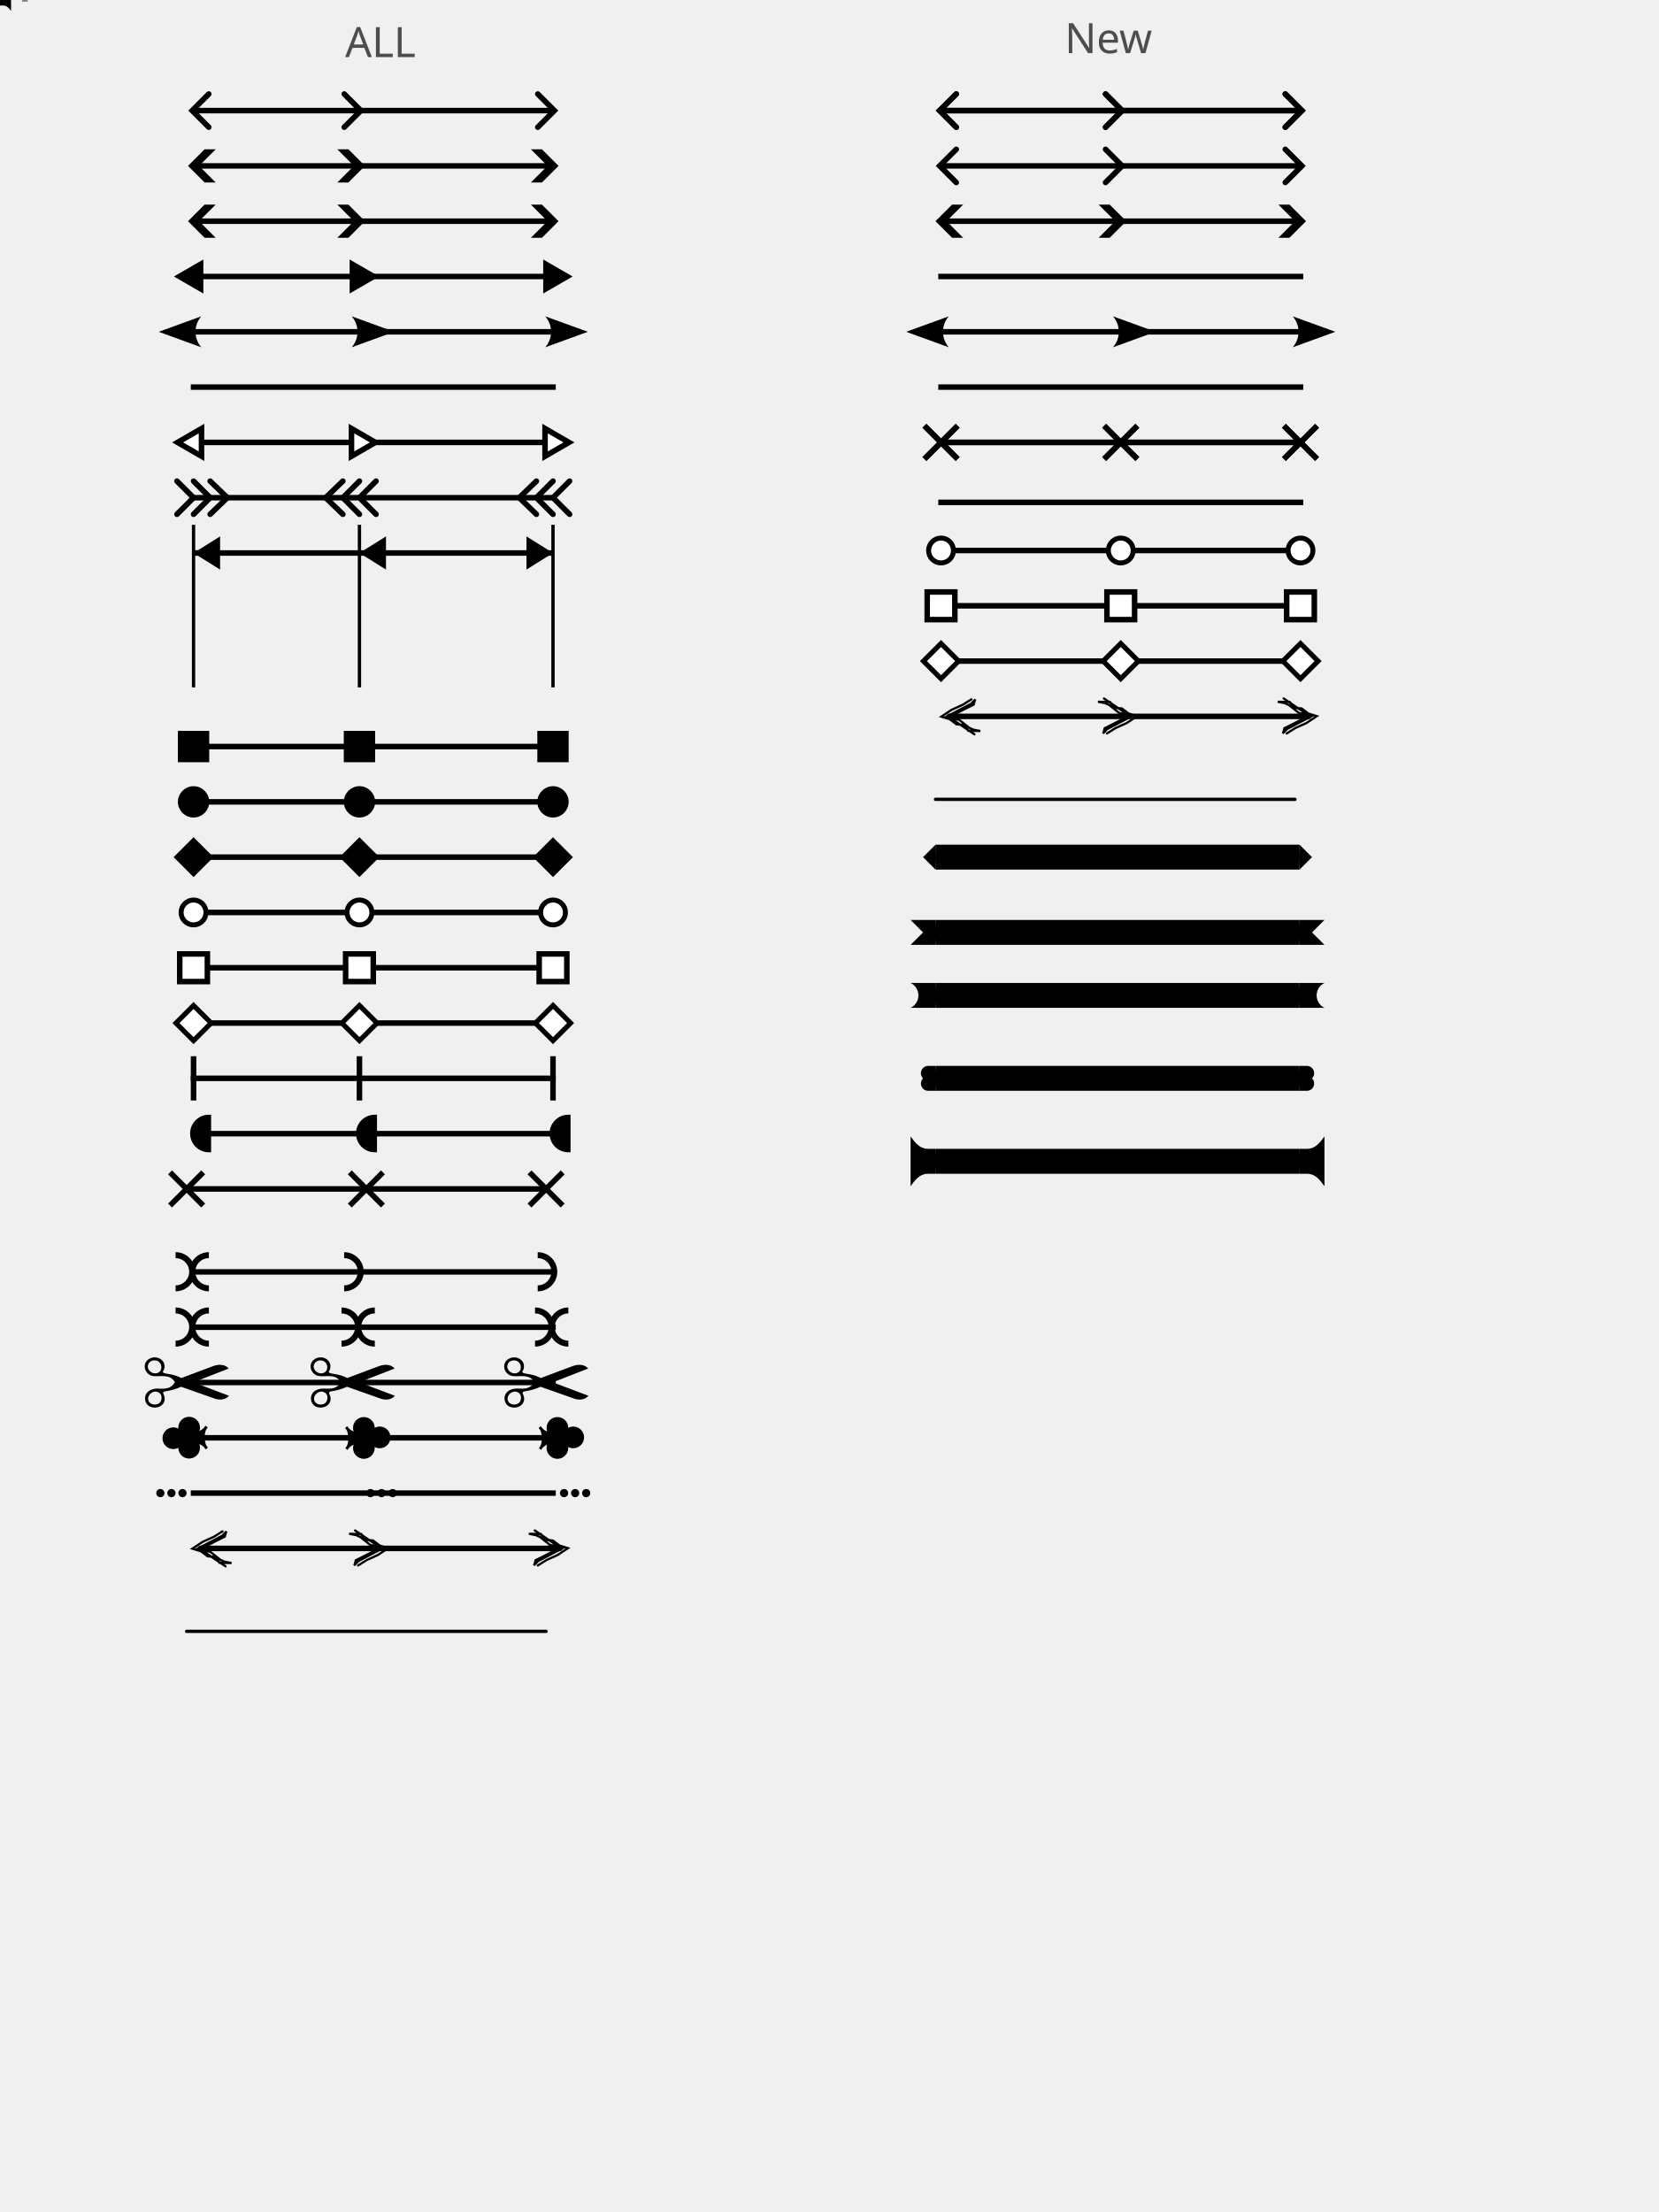
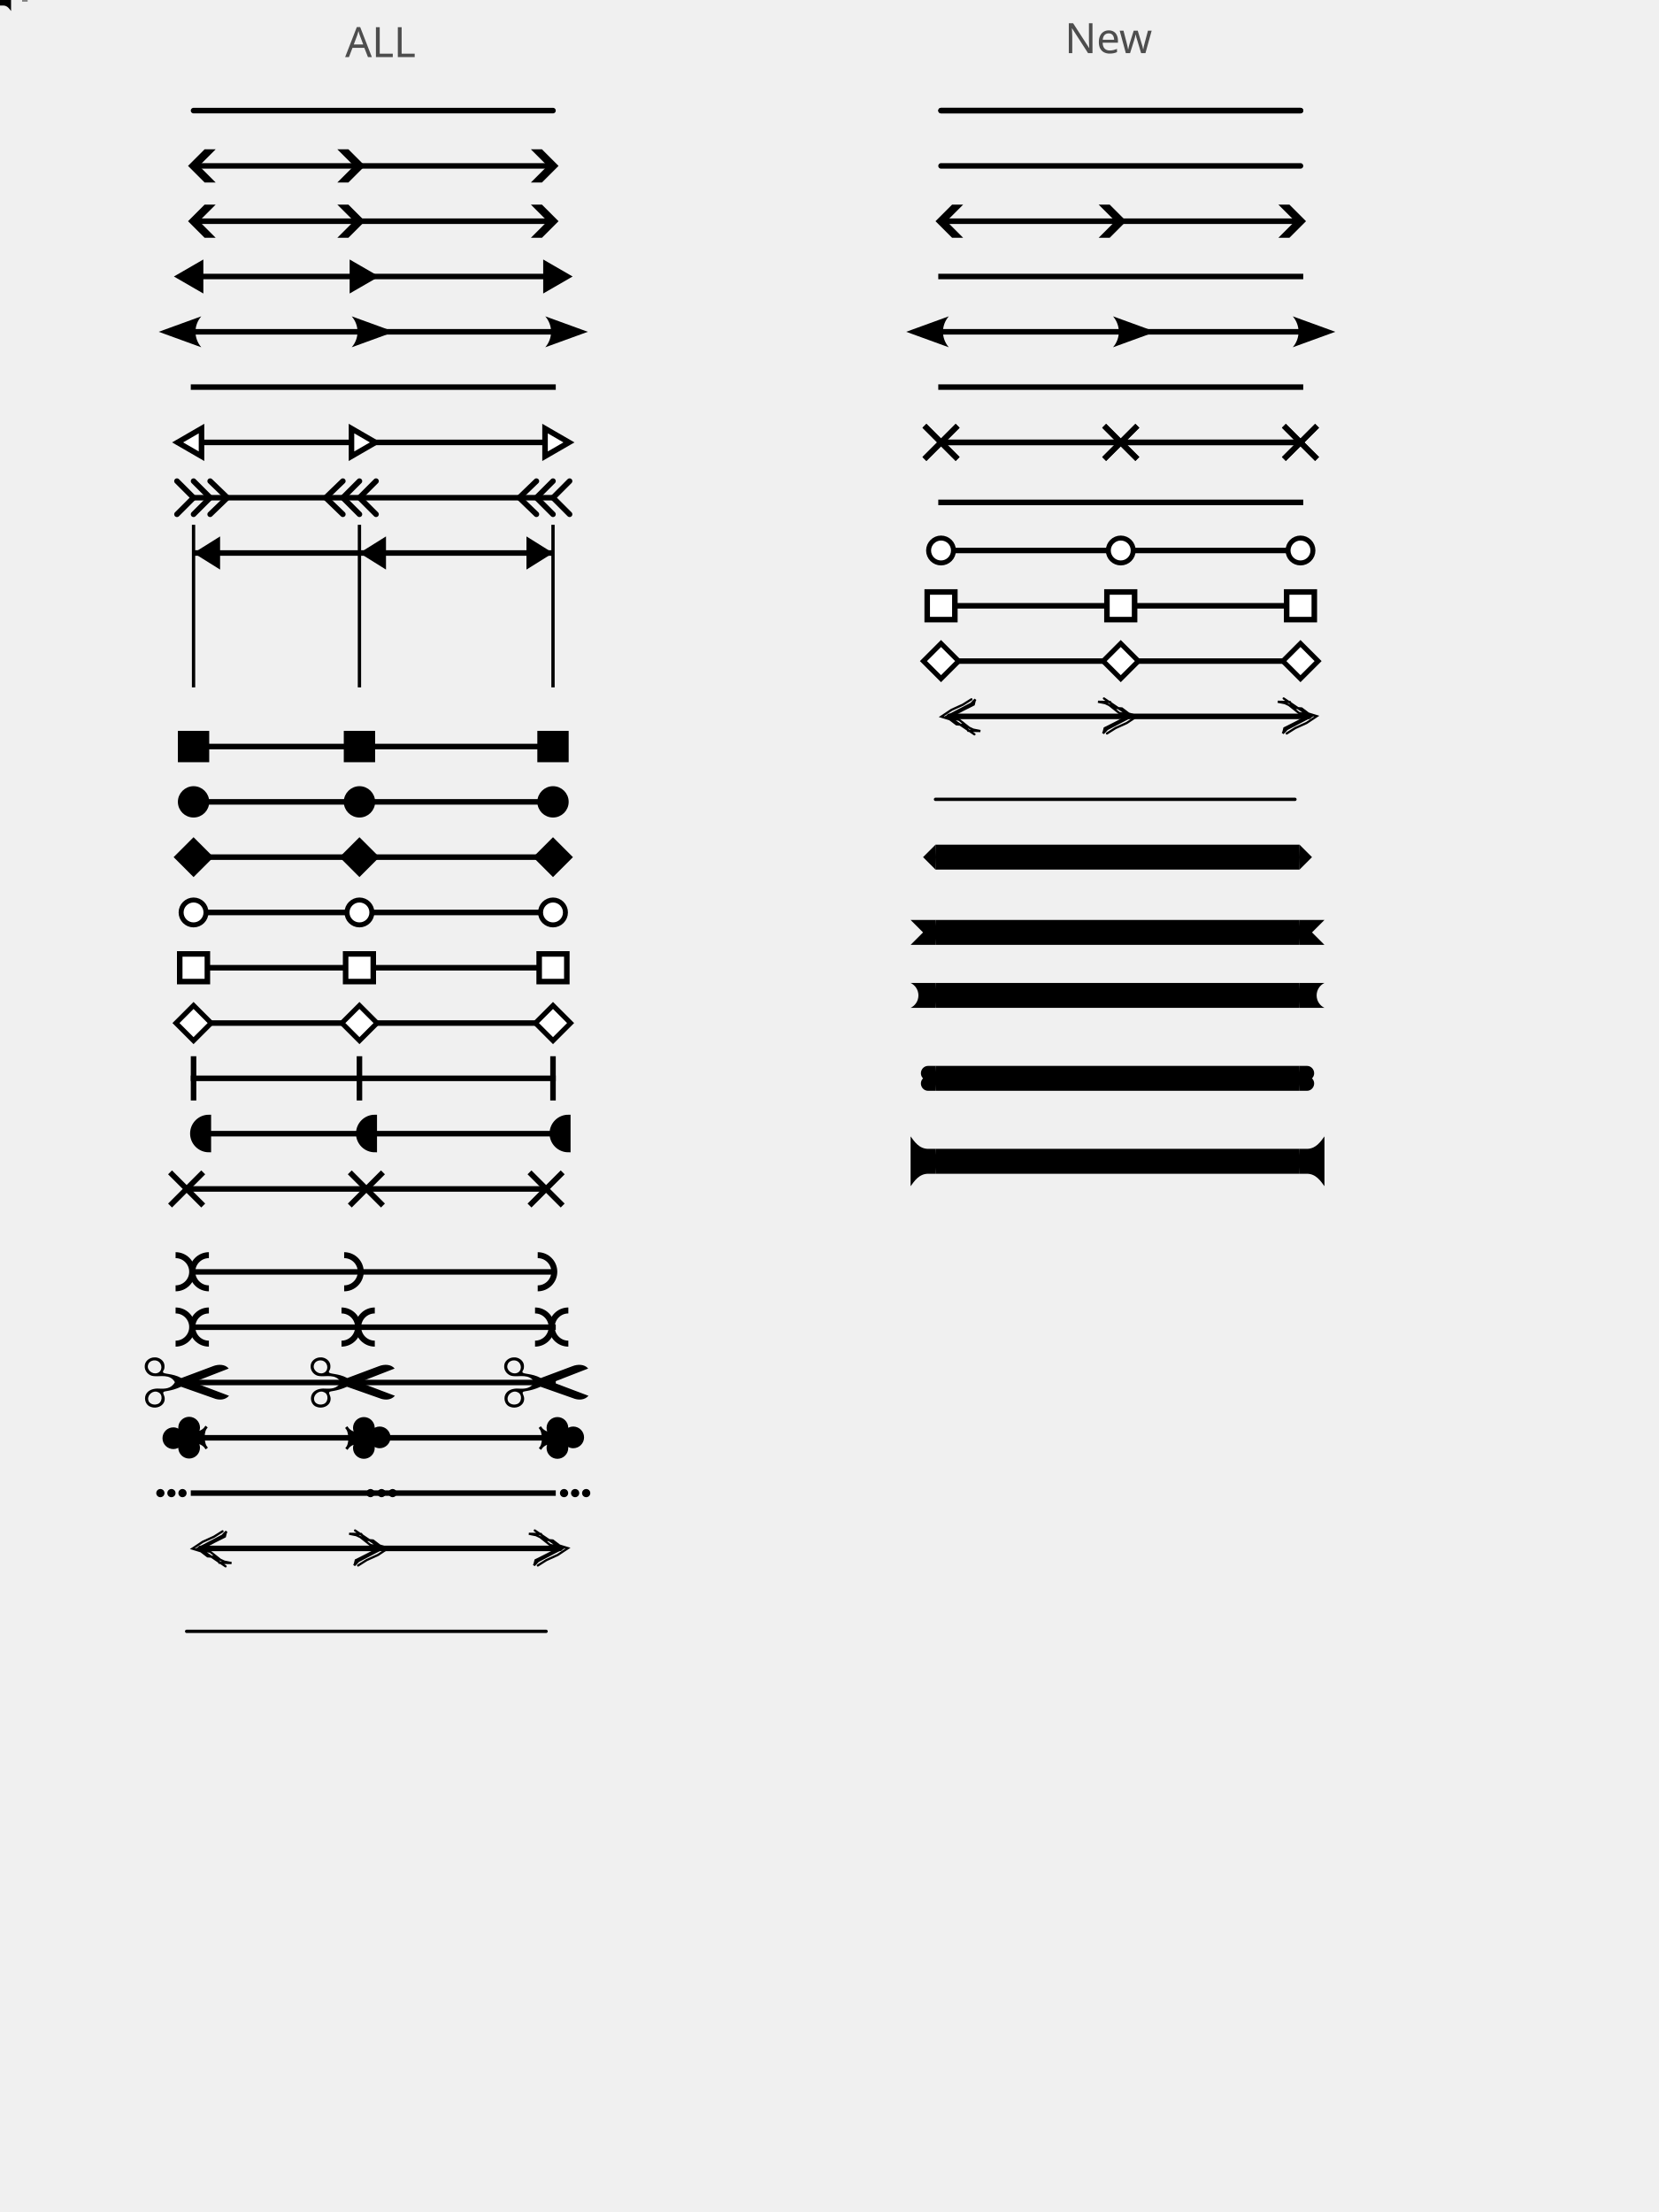
<svg xmlns="http://www.w3.org/2000/svg" id="InkscapeMarkers" version="1.1" width="300" height="400">
  <defs id="defs3">
-     <marker style="overflow:visible" id="arrow1" refX="0" refY="0" orient="auto-start-reverse" markerWidth="1" markerHeight="1" viewBox="0 0 1 1">
+     <marker style="overflow:visible" id="Arrow1" refX="0" refY="0" orient="auto-start-reverse" markerWidth="1" markerHeight="1" viewBox="0 0 1 1">
      <path style="fill:none;stroke:context-stroke;stroke-width:1;stroke-linecap:butt" d="M 3,-3 0,0 3,3" id="path5057" transform="rotate(180,0.125,0)" />
    </marker>
-     <marker style="overflow:visible" id="Arow3" refX="0" refY="0" orient="auto-start-reverse" markerWidth="1" markerHeight="1" viewBox="0 0 1 1">
+     <marker style="overflow:visible" id="Arrow3" refX="0" refY="0" orient="auto-start-reverse" markerWidth="1" markerHeight="1" viewBox="0 0 1 1">
      <path style="fill:none;stroke:context-stroke;stroke-width:1;stroke-linecap:round" d="M 3,-3 0,0 3,3" id="arrow3" transform="rotate(180,0.125,0)" />
    </marker>
    <marker style="overflow:visible" id="Arrow4" refX="0" refY="0" orient="auto-start-reverse" markerWidth="1" markerHeight="1" viewBox="0 0 1 1">
      <path style="fill:context-stroke;fill-rule:evenodd;stroke:none" d="m 1,0 -3,3 h -2 l 3,-3 -3,-3 h 2 z" id="path1741" />
    </marker>
    <marker style="overflow:visible" id="TriangleStart" refX="0" refY="0" orient="auto-start-reverse" markerWidth="1" markerHeight="1" viewBox="0 0 1 1">
      <path transform="scale(0.5)" style="fill:context-stroke;fill-rule:evenodd;stroke:context-stroke;stroke-width:1pt" d="M 5.77,0 -2.88,5 V -5 Z" id="path135" />
    </marker>
-     <marker style="overflow:visible" id="Arrow 5" refX="0" refY="0" orient="auto-start-reverse" markerWidth="1" markerHeight="1" viewBox="0 0 1 1">
+     <marker style="overflow:visible" id="Arrow5" refX="0" refY="0" orient="auto-start-reverse" markerWidth="1" markerHeight="1" viewBox="0 0 1 1">
      <path transform="scale(0.5)" style="fill:context-stroke;fill-rule:evenodd;stroke:context-stroke;stroke-width:1pt" d="m 6,0 c -3,1 -7,3 -9,5 0,0 0,-4 2,-5 -2,-1 -2,-5 -2,-5 2,2 6,4 9,5 z" id="path8893" />
    </marker>
    <marker style="overflow:visible" id="EmptyTriangleIn" refX="0" refY="0" orient="auto-start-reverse" markerWidth="1" markerHeight="1" viewBox="0 0 1 1">
      <path transform="scale(0.5)" style="fill:context-fill;fill-rule:evenodd;stroke:context-stroke;stroke-width:2" d="M 5.77,0 -2.88,5 V -5 Z" id="path153" />
    </marker>
    <marker style="overflow:visible" id="Arrow1" refX="0" refY="0" orient="auto-start-reverse" markerWidth="1" markerHeight="1" viewBox="0 0 1 1">
      <path style="fill:context-stroke;fill-rule:evenodd;stroke:none" d="M 0,0 5,-5 -12.5,0 5,5 Z" id="arrow1L" transform="scale(-0.5)" />
    </marker>
    <marker style="overflow:visible" id="Arrow2" refX="0" refY="0" orient="auto-start-reverse" markerWidth="1" markerHeight="1" viewBox="0 0 1 1">
      <path transform="scale(0.7)" d="M -2,-4 9,0 -2,4 c 2,-2.33 2,-5.66 0,-8 z" style="fill:context-stroke;fill-rule:evenodd;stroke:none" id="arrow2L" />
    </marker>
-     <marker style="overflow:visible" id="Rounded Arrow" refX="0" refY="0" orient="auto-start-reverse" markerWidth="1" markerHeight="1" viewBox="0 0 1 1">
+     <marker style="overflow:visible" id="RoundedArrow" refX="0" refY="0" orient="auto-start-reverse" markerWidth="1" markerHeight="1" viewBox="0 0 1 1">
      <path transform="scale(0.7)" d="m -0.211,-4.106 6.422,3.211 a 1,1 90 0 1 0,1.789 L -0.211,4.106 A 1.236,1.236 31.717 0 1 -2,3 v -6 a 1.236,1.236 148.283 0 1 1.789,-1.106 z" style="fill:context-stroke;fill-rule:evenodd;stroke:none" id="path1367" />
    </marker>
    <marker style="overflow:visible" id="Sketch" refX="0" refY="0" orient="auto-start-reverse" markerWidth="1" markerHeight="1" viewBox="0 0 1 1">
      <path style="fill:none;stroke:context-stroke;stroke-width:0.4;stroke-linecap:round" d="m -4.542,-3.245 3.839,2.602 0.563,0.593 L -2.492,1.181 -4.411,2.14 -4.58,2.825 -4.704,3.073 -4.313,2.682 -3.975,2.309 0.666,-0.127 0.026,-0.323 -1.761,-0.604 -3.581,-2.047 -4.319,-2.392 l -1.294,-0.255 2.183,0.042 0.7,1.055 1.441,0.115 1.209,0.917 1.533,0.471 -1.86,1.238 -2.038,0.922 -1.547,0.978" id="path22096" />
    </marker>
    <marker style="overflow:visible" id="Tail" refX="0" refY="0" orient="auto-start-reverse" markerWidth="1" markerHeight="1" viewBox="0 0 1 1">
      <path id="tail" style="fill:none;fill-rule:evenodd;stroke:context-stroke;stroke-width:1;stroke-linecap:round" d="m -3,-3 -3.11,3 3.11,3 M -4.0952644e-8,-3 -3,0 -4.0952644e-8,3 M 3,3 -4.0952644e-8,0 3,-3" />
    </marker>
    <marker orient="auto" refY="0" refX="0" id="DistanceStart" style="overflow:visible" markerWidth="1" markerHeight="1" viewBox="0 0 1 1">
      <g id="distance1" transform="scale(0.6)">
        <path d="m 0,-40 v 0" id="path6103" />
        <path id="path2302" d="M 0,0 8,5 V -5 Z" style="fill:context-stroke;fill-rule:evenodd;stroke:none" />
        <path id="path2304" d="M 0,-8 V 40" style="fill:none;stroke:context-stroke;stroke-width:1;stroke-linecap:square" />
      </g>
    </marker>
    <marker orient="auto" refY="0" refX="0" id="DistanceEnd" style="overflow:visible" markerWidth="1" markerHeight="1" viewBox="0 0 1 1">
      <g id="distance2" transform="scale(0.6)">
        <path d="m 0,-40 v 0" id="path6184" />
        <path id="path2312" d="M 0,0 -8,5 V -5 Z" style="fill:context-stroke;fill-rule:evenodd;stroke:none" />
        <path id="path2314" d="M 0,-8 V 40" style="fill:none;stroke:context-stroke;stroke-width:1;stroke-linecap:square" />
      </g>
    </marker>
    <marker style="overflow:visible" id="Dot" refX="0" refY="0" orient="auto" markerWidth="1" markerHeight="1" viewBox="0 0 1 1">
      <path transform="scale(0.5)" style="fill:context-stroke;fill-rule:evenodd;stroke:context-stroke;stroke-width:1pt" d="M 5,0 C 5,2.76 2.76,5 0,5 -2.76,5 -5,2.76 -5,0 c 0,-2.76 2.3,-5 5,-5 2.76,0 5,2.24 5,5 z" id="Dot1" />
    </marker>
    <marker style="overflow:visible" id="Square" refX="0" refY="0" orient="auto" markerWidth="1" markerHeight="1" viewBox="0 0 1 1">
      <path transform="scale(0.5)" style="fill:context-stroke;fill-rule:evenodd;stroke:context-stroke;stroke-width:1pt" d="M -5,-5 V 5 H 5 V -5 Z" id="Squere" />
    </marker>
    <marker style="overflow:visible" id="Diamond" refX="0" refY="0" orient="auto" markerWidth="1" markerHeight="1" viewBox="0 0 1 1">
      <path transform="scale(0.45)" style="fill:context-stroke;fill-rule:evenodd;stroke:context-stroke;stroke-width:1pt" d="M 0,-7.071 -7.071,0 0,7.071 7.071,0 Z" id="Diamond1" />
    </marker>
    <marker style="overflow:visible" id="marker9466" refX="0" refY="0" orient="auto" markerWidth="1" markerHeight="1" viewBox="0 0 1 1">
      <path transform="scale(0.45)" style="fill:context-fill;fill-rule:evenodd;stroke:context-stroke;stroke-width:2" d="M 5,0 C 5,2.76 2.76,5 0,5 -2.76,5 -5,2.76 -5,0 c 0,-2.76 2.3,-5 5,-5 2.76,0 5,2.24 5,5 z" id="path9464" />
    </marker>
    <marker style="overflow:visible" id="marker9949" refX="0" refY="0" orient="auto" markerWidth="1" markerHeight="1" viewBox="0 0 1 1">
      <path transform="scale(0.5)" style="fill:context-fill;fill-rule:evenodd;stroke:context-stroke;stroke-width:2" d="M -5,-5 V 5 H 5 V -5 Z" id="path9947" />
    </marker>
    <marker style="overflow:visible" refX="0" refY="0" orient="auto" id="EmptyDiamond" markerWidth="1" markerHeight="1" viewBox="0 0 1 1">
      <path transform="scale(0.45)" style="fill:context-fill;fill-rule:evenodd;stroke:context-stroke;stroke-width:2" d="M 0,-7.071 -7.071,0 0,7.071 7.071,0 Z" id="path108" />
    </marker>
    <marker style="overflow:visible" id="Stop" refX="0" refY="0" orient="auto" markerWidth="1" markerHeight="1" viewBox="0 0 1 1">
      <path style="fill:none;stroke:context-stroke;stroke-width:1" d="M 0,4 V -4" id="path171" />
    </marker>
    <marker style="overflow:visible" id="X" refX="0" refY="0" orient="auto" markerWidth="1" markerHeight="1" viewBox="0 0 1 1">
      <path style="fill:none;stroke:context-stroke;stroke-width:1" d="M -3,3 3,-3 M 3,3 -3,-3" id="path12054" />
    </marker>
    <marker style="overflow:visible" id="SemiCircleIn" refX="0" refY="0" orient="auto" markerWidth="1" markerHeight="1" viewBox="0 0 1 1">
      <path style="fill:context-stroke;fill-rule:evenodd;stroke:context-stroke;stroke-width:0.6pt" d="m -0.225,-0.027 c 0,1.656 1.344,3 3,3 v -6 c -1.656,0 -3,1.344 -3,3 z" id="path180" />
    </marker>
    <marker style="overflow:visible" id="CurveIn" refX="2" refY="0" orient="auto-start-reverse" markerWidth="1" markerHeight="1" viewBox="0 0 1 1">
      <path style="fill:none;fill-rule:evenodd;stroke:context-stroke;stroke-width:1.08" d="m -0.765,-3.027 c 1.656,0 3,1.344 3,3 0,1.656 -1.344,3 -3,3" id="path186" />
    </marker>
    <marker style="overflow:visible" id="CurvyCross" refX="0" refY="0" orient="auto" markerWidth="6.023" markerHeight="7.08" viewBox="0 0 6.023 7.08" preserveAspectRatio="xMidYMid">
      <g transform="scale(0.6)" id="g196">
        <path style="fill:none;fill-rule:evenodd;stroke:context-stroke;stroke-width:1.8" d="m 4.625,-5.046 c -2.76,0 -5,2.24 -5,5 0,2.76 2.24,5 5,5" id="path192" />
        <path style="fill:none;fill-rule:evenodd;stroke:context-stroke;stroke-width:1.8" d="m -5.413,-5.046 c 2.76,0 5,2.24 5,5 0,2.76 -2.24,5 -5,5" id="path194" />
      </g>
    </marker>
    <marker style="overflow:visible" id="Scissors" refX="0" refY="0" orient="auto" markerWidth="1" markerHeight="1" viewBox="0 0 1 1">
      <path style="fill:context-stroke" d="M 9.09,-3.606 C 8.12,-4.777 6.37,-4.736 5.062,-4.233 l -8.212,3.078 c -2.388,-1.307 -4.748,-0.933 -4.748,-1.569 0,-0.497 0.457,-0.388 0.388,-1.683 -0.066,-1.243 -1.364,-2.163 -2.59,-2.082 -1.227,-0.007 -2.499,0.933 -2.51,2.23 -0.091,1.306 1.007,2.52 2.307,2.605 1.522,0.227 4.218,-0.696 5.483,1.571 -0.942,1.738 -2.614,1.743 -4.126,1.656 -1.255,-0.072 -2.762,0.287 -3.361,1.521 -0.578,1.182 -0.011,2.865 1.317,3.226 1.34,0.492 3.181,-0.13 3.499,-1.671 0.246,-1.188 -0.595,-1.746 -0.273,-2.177 0.244,-0.325 1.791,-0.137 4.547,-1.375 L 5.676,4.233 C 6.8,4.547 8.173,4.536 9.168,3.431 l -9.22,-3.485 z m -18.308,-1.901 c 1.295,0.723 1.189,2.684 -0.156,3.063 -1.217,0.424 -2.771,-0.759 -2.383,-2.077 0.227,-1.082 1.653,-1.481 2.54,-0.986 z m 0.056,8.017 c 1.351,0.499 1.121,2.784 -0.252,3.092 -0.911,0.316 -2.214,-0.139 -2.306,-1.212 -0.178,-1.305 1.356,-2.484 2.558,-1.879 z" id="sizzorsPath" transform="scale(0.7)" />
    </marker>
    <marker style="overflow:visible" id="Club" refX="0" refY="0" orient="auto-start-reverse" markerWidth="1" markerHeight="1" viewBox="0 0 1 1">
      <path transform="scale(-0.5)" style="fill:context-stroke;fill-rule:evenodd;stroke:context-stroke" d="m -1.597,-7.098 c -1.889,0 -3.426,1.537 -3.426,3.426 0,0.657 0.238,1.227 0.559,1.748 -0.039,0.032 -0.08,0.058 -0.117,0.093 -0.622,-0.855 -1.589,-1.445 -2.727,-1.445 -1.889,-1e-7 -3.426,1.537 -3.426,3.426 0,1.889 1.537,3.426 3.426,3.426 0.993,0 1.869,-0.442 2.494,-1.119 -0.125,0.355 -0.21,0.721 -0.21,1.119 0,1.889 1.537,3.426 3.426,3.426 1.889,0 3.426,-1.537 3.426,-3.426 0,-0.793 -0.316,-1.494 -0.769,-2.074 C 2.415,1.766 3.772,2.297 4.766,3.834 4.028,3.096 3.554,1.753 3.554,-0.059 l -0.629,-0.047 0.583,-0.023 c 0,-1.812 0.451,-3.154 1.189,-3.893 -0.959,1.482 -2.257,2.026 -3.566,2.308 0.404,-0.562 0.699,-1.213 0.699,-1.958 0,-1.889 -1.537,-3.426 -3.426,-3.426 z" id="path1406" />
    </marker>
    <marker style="overflow:visible" orient="auto" refY="0" refX="0" id="RazorWire" markerWidth="1" markerHeight="1" viewBox="0 0 1 1">
      <path d="M -1,-1 V 1 L -5,3 H 5 L 1,1 V -1 L 5.05,-3 H -4.975 Z" style="fill:#808080;fill-opacity:1;fill-rule:evenodd;stroke:none;stroke-width:0.8" id="path234" />
    </marker>
    <marker orient="auto-start-reverse" refY="0" refX="0" id="3dots" style="overflow:visible" markerWidth="1" markerHeight="1" viewBox="0 0 1 1">
      <g id="g1246" transform="scale(0.5)">
        <circle cx="4" cy="0" r="1" id="circle237" style="fill:context-stroke;stroke:context-stroke" />
        <circle cx="8" cy="0" r="1" id="circle239" style="fill:context-stroke;stroke:context-stroke" />
        <circle cx="12" cy="0" r="1" id="circle241" style="fill:context-stroke;stroke:context-stroke" />
      </g>
    </marker>
    <marker style="overflow:visible" id="Torso" refX="0" refY="0" orient="auto-start-reverse" markerWidth="1" markerHeight="1" viewBox="0 0 1 1">
      <g transform="scale(-0.7)" id="g228">
        <path style="fill:none;fill-opacity:0.75;fill-rule:evenodd;stroke:context-stroke;stroke-width:1.25" d="m -4.779,-3.24 c 2.35,0.366 5.3,1.938 5.037,3.627 C -0.005,2.078 -2.213,2.618 -4.563,2.252 -6.913,1.886 -8.521,0.752 -8.258,-0.938 -7.995,-2.628 -7.13,-3.605 -4.779,-3.24 Z" id="path214" />
        <path style="fill:none;fill-opacity:0.75;fill-rule:evenodd;stroke:context-stroke;stroke-width:1pt" d="M 4.46,0.089 C -2.556,-4.378 5.225,-3.906 -0.848,-8.72" id="path216" />
        <path style="fill:none;fill-opacity:0.75;fill-rule:evenodd;stroke:context-stroke;stroke-width:1pt" d="M 4.93,0.058 C -1.387,1.749 1.803,5.478 -4.945,7.546" id="path218" />
        <rect style="fill:context-stroke;fill-rule:evenodd;stroke-width:1pt" width="2.637" height="2.761" x="-10.392" y="-1.741" transform="matrix(0.527536,-0.849533,0.887668,0.460484,0,0)" id="rect220" />
        <rect style="fill:context-stroke;fill-rule:evenodd;stroke-width:1pt" width="2.733" height="2.861" x="4.959" y="-7.963" transform="matrix(0.671205,-0.741272,0.790802,0.612072,0,0)" id="rect222" />
        <path style="fill:#ff0000;fill-opacity:0.75;fill-rule:evenodd;stroke:context-stroke;stroke-width:1pt" d="m 16.78,-28.685 a 0.607,0.607 0 1 0 -1.215,0 0.607,0.607 0 1 0 1.215,0 z" transform="matrix(0,-1.109517,1.109517,0,25.96648,19.71619)" id="path224" />
        <path style="fill:#ff0000;fill-opacity:0.75;fill-rule:evenodd;stroke:context-stroke;stroke-width:1pt" d="m 16.78,-28.685 a 0.607,0.607 0 1 0 -1.215,0 0.607,0.607 0 1 0 1.215,0 z" transform="matrix(0,-1.109517,1.109517,0,26.8245,16.99126)" id="path226" />
      </g>
    </marker>
    <marker style="overflow:visible" id="Legs" refX="0" refY="0" orient="auto-start-reverse" markerWidth="1" markerHeight="1" viewBox="0 0 1 1">
      <g transform="scale(-0.7)" id="g211">
        <g transform="matrix(0,-1,-1,0,20.70862,21.31391)" id="g205">
          <path style="fill:none;fill-opacity:0.75;fill-rule:evenodd;stroke:context-stroke;stroke-width:1pt" d="m 21.221,20.675 c -6.91,4.721 -2.455,6.607 -5.841,13.443" id="path201" />
          <path style="fill:none;fill-opacity:0.75;fill-rule:evenodd;stroke:context-stroke;stroke-width:1pt" d="m 21.398,20.548 c -1.361,8.348 3.536,8.77 4.505,13.825" id="path203" />
        </g>
        <path style="fill:context-stroke;fill-rule:evenodd;stroke-width:1pt" d="m -14.09,-6.732 -0.922,4.043 3.963,-1.223 z" id="path207" />
        <path style="fill:context-stroke;fill-rule:evenodd;stroke-width:1pt" d="m -15.216,4.557 1.874,3.7 2.267,-3.473 z" id="path209" />
      </g>
    </marker>
    <marker markerWidth="8" markerHeight="11" refX="0" refY="0" orient="auto" id="pin" viewBox="0 0 8 11" preserveAspectRatio="xMidYMid">
      <path id="path2422" style="fill:#ff0000;fill-rule:evenodd;stroke:none;stop-color:#1c1c1c" d="m 2,-9 c 0,1.105 -0.895,2 -2,2 -1.105,0 -2,-0.895 -2,-2 0,-1.105 0.895,-2 2,-2 1.105,0 2,0.895 2,2 z m 2,0 c 0,3 -3,6 -4,7 -1,-1 -4,-4 -4,-7 0,-2.209 1.791,-4 4,-4 2.209,0 4,1.791 4,4 z" />
    </marker>
    <marker markerWidth="25.286" markerHeight="25.286" refX="0.5" refY="24.8" orient="auto" id="Pencil" viewBox="0 0 25.286 25.286" preserveAspectRatio="xMidYMid">
      <g id="g129150" transform="rotate(-45,9.896074,24.30162)">
        <path style="fill:#ffeadb;fill-opacity:1;stroke:none;stroke-width:0.9;stroke-linejoin:round;stroke-miterlimit:4;stroke-dasharray:none" d="M 11.396,16.291 2.839,18 11.282,13.38 Z" id="path129102" />
        <path id="path129104" style="fill:context-stroke;fill-opacity:1;stroke:none" d="m 11.865,20 h 14.242 v 3 H 11.865 c -0.966,-0.984 -0.961,-2.091 0,-3 z" />
        <path id="path129106" style="fill:context-stroke;stroke:#000000;stroke-width:0" d="M 11.807,16 H 26.107 v 4 H 11.807 c -1.212,-1.198 -1.222,-2.78 0,-4 z" />
        <path style="fill:#ffdbc2;fill-opacity:1;stroke:none;stroke-width:0.9;stroke-linejoin:round;stroke-miterlimit:4;stroke-dasharray:none" d="M 10.839,18 H 2.839 L 11.839,15.8 Z" id="path129108" />
        <path style="fill:#f5ad7a;fill-opacity:1;stroke:none;stroke-width:0.9;stroke-linejoin:round;stroke-miterlimit:4;stroke-dasharray:none" d="M 11.079,22.57 2.839,18 11.586,19.873 Z" id="path129110" />
        <path style="fill:#fcc39c;fill-opacity:1;stroke:none;stroke-width:0.9;stroke-linejoin:round;stroke-miterlimit:4;stroke-dasharray:none" d="M 11.839,20.2 2.839,18 10.839,17.8 Z" id="path129112" />
        <path id="path129114" style="fill:context-stroke;fill-opacity:1;stroke:#000000;stroke-width:0" d="M 11.852,13 H 26.107 v 3 H 11.852 c -1.048,-0.941 -0.994,-2.07 0,-3 z" />
        <path style="fill:none;fill-opacity:1;stroke:#000000;stroke-width:0.9;stroke-linejoin:round;stroke-miterlimit:4;stroke-dasharray:none" d="M 11.839,23 2.839,18 11.839,13" id="path129116" />
        <path id="path129118" style="fill:none;stroke:#000000;stroke-width:0.9;stroke-linejoin:round;stroke-miterlimit:4;stroke-dasharray:none" d="M 11.807,16 H 26.107 v 4 H 11.807 c -1.212,-1.198 -1.222,-2.78 0,-4 z" />
        <path style="fill:#000000;fill-opacity:1;stroke:none;stroke-width:0.9;stroke-linejoin:round;stroke-miterlimit:4;stroke-dasharray:none" d="m 5.839,19.667 -3,-1.667 3,-1.667 z" id="path129120" />
        <path id="path129122" style="opacity:0.48;fill:#ffffff;fill-opacity:1;stroke:none;stroke-width:0.9;stroke-linejoin:round;stroke-miterlimit:4;stroke-dasharray:none" d="M 11.801,13 H 25.107 v 3 H 11.801 c -0.978,-0.941 -0.928,-2.07 0,-3 z" />
        <path id="path129124" style="opacity:0.349;fill:#000000;fill-opacity:1;stroke:none;stroke-width:0.9;stroke-linejoin:round;stroke-miterlimit:4;stroke-dasharray:none" d="m 11.817,20 h 13.29 v 3 H 11.817 c -0.902,-0.984 -0.897,-2.091 0,-3 z" />
        <path id="path129126" style="fill:none;fill-opacity:1;stroke:#000000;stroke-width:0.9;stroke-linejoin:round;stroke-miterlimit:4;stroke-dasharray:none" d="m 11.865,20 h 14.242 v 3 H 11.865 c -0.966,-0.984 -0.961,-2.091 0,-3 z" />
        <rect style="fill:#ff5555;fill-opacity:1;stroke:none;stroke-width:0.9;stroke-linejoin:round;stroke-miterlimit:4;stroke-dasharray:none" id="rect129128" width="7" height="10" x="26.5" y="13" ry="2" rx="2" />
        <path id="path129130" style="fill:#ffffff;fill-opacity:0.18;stroke-width:0.9;stroke-linejoin:round" d="m 29,13 h 3.768 l 0.696,3 H 29 Z" />
        <path id="path129132" style="fill-opacity:0.157;stroke-width:0.9;stroke-linejoin:round" d="m 29,20 h 4.522 l -0.928,3 H 29 Z" />
        <rect style="fill:none;fill-opacity:1;stroke:#000000;stroke-width:0.9;stroke-linejoin:round;stroke-miterlimit:4;stroke-dasharray:none" id="rect129134" width="7" height="10" x="26.5" y="13" ry="2" rx="2" />
        <path id="path129136" style="fill:none;fill-opacity:1;stroke:#000000;stroke-width:0.9;stroke-linejoin:round;stroke-miterlimit:4;stroke-dasharray:none" d="m 11.865,13 h 14.242 v 3 H 11.865 c -0.966,-0.984 -0.961,-2.091 0,-3 z" />
        <g id="g129148" transform="translate(-2,-10)">
          <rect style="fill:#b3b3b3;fill-opacity:1;stroke:none;stroke-width:0.9;stroke-linejoin:round;stroke-miterlimit:4;stroke-dasharray:none" id="rect129138" width="5" height="3" x="26" y="30" />
          <rect style="fill:#cccccc;fill-opacity:1;stroke:none;stroke-width:0.9;stroke-linejoin:round;stroke-miterlimit:4;stroke-dasharray:none" id="rect129140" width="5" height="2.5" x="26" y="28" />
          <rect style="fill:#e6e6e6;fill-opacity:1;stroke:none;stroke-width:0.9;stroke-linejoin:round;stroke-miterlimit:4;stroke-dasharray:none" id="rect129142" width="5" height="3" x="26" y="25" />
          <rect style="fill:#f9f9f9;fill-opacity:1;stroke:none;stroke-width:0.9;stroke-linejoin:round;stroke-miterlimit:4;stroke-dasharray:none" id="rect129144" width="5" height="2.5" x="26" y="23" />
          <rect style="fill:none;fill-opacity:1;stroke:#000000;stroke-width:0.9;stroke-linejoin:round;stroke-miterlimit:4;stroke-dasharray:none" id="rect129146" width="5" height="10" x="26" y="23" />
        </g>
      </g>
    </marker>
    <marker markerWidth="0.525" markerHeight="1" refX="0" refY="0" orient="auto-start-reverse" id="CapTriangle" viewBox="0 0 0.525 1" style="overflow:visible" preserveAspectRatio="xMidYMid">
      <path id="path7813" style="fill:context-stroke;stroke-linecap:butt" d="M 0,-1 1,0 0,1 -0.05,0 Z" transform="scale(0.5)" />
    </marker>
    <marker markerWidth="1.05" markerHeight="1" refX="0" refY="0" orient="auto-start-reverse" id="CapRibbon1" viewBox="0 0 1.05 1" style="overflow:visible" preserveAspectRatio="xMidYMid">
      <path id="path56643" style="fill:context-stroke;stroke-linecap:butt" d="M 0,-1 H 2 L 1,0 2,1 H 0 L -0.1,0 Z" transform="scale(0.5)" />
    </marker>
    <marker markerWidth="1.05" markerHeight="1" refX="0" refY="0" orient="auto-start-reverse" id="CapRibbon2" viewBox="0 0 1.05 1" style="overflow:visible" preserveAspectRatio="xMidYMid">
      <path id="path63170" style="fill:context-stroke;stroke-linecap:butt" d="M 0,-1 H 2 A 1.11,1.11 90 0 0 2,1 H 0 L -0.1,0 Z" transform="scale(0.5)" />
    </marker>
    <marker markerWidth="0.636" markerHeight="1" refX="0" refY="0" orient="auto-start-reverse" id="CapButt" viewBox="0 0 0.636 1" style="overflow:visible" preserveAspectRatio="xMidYMid">
      <path id="path94417" style="fill:context-stroke;stroke-linecap:butt" d="M 0,-1 H 0.585 C 1.107,-1 1.369,-0.369 1,0 1.369,0.369 1.107,1 0.585,1 H 0 L -0.1,0 Z" transform="scale(0.5)" />
    </marker>
    <marker markerWidth="1.05" markerHeight="2" refX="0" refY="0" orient="auto-start-reverse" id="Cap4" viewBox="0 0 1.05 2" style="overflow:visible" preserveAspectRatio="xMidYMid">
      <path id="path104971" style="fill:context-stroke;stroke-linecap:butt" d="M 0,-1 H 0.585 C 1.33,-1 1.7,-1.6 2,-2 V 2 C 1.7,1.6 1.33,1 0.585,1 H 0 L -0.1,0 Z" transform="scale(0.5)" />
    </marker>
  </defs>
  <g id="showcase">
    <path style="display:none;fill:none;stroke:context-stroke;stroke-width:1" d="m 2.727,-12.545 c 0,1.506 -1.221,2.727 -2.727,2.727 -1.506,0 -2.727,-1.221 -2.727,-2.727 0,-1.506 1.221,-2.727 2.727,-2.727 1.506,0 2.727,1.221 2.727,2.727 z m 2.727,0 C 5.455,-8.455 1.364,-4.364 0,-3 -1.364,-4.364 -5.455,-8.455 -5.455,-12.545 -5.455,-15.558 -3.012,-18 0,-18 c 3.012,0 5.455,2.442 5.455,5.455 z" id="path12552" />
    <path style="display:inline;fill:#000000;fill-rule:evenodd;stroke:none" d="M 0,-1 H 0.585 C 1.33,-1 1.7,-1.6 2,-2 V 2 C 1.7,1.6 1.33,1 0.585,1 H 0 L -0.02,0 Z" id="path2786" />
    <path style="display:none;fill:#000000;fill-rule:evenodd;stroke:none" d="M 8,0 C 4,0 1,2 -1,5 V -5 c 2,3 5,5 9,5 z" id="path1316" />
    <path d="M -2,-4 9,0 -2,4 c 2,-2.33 2,-5.66 0,-8 z" style="display:none;fill:#000000;fill-rule:evenodd;stroke:none" id="path1334" />
    <path style="display:none;fill:#000000;fill-rule:evenodd;stroke:context-stroke;stroke-width:1pt" d="M 6,0 C 2,0 -1,2 -3,5 V -5 c 2,3 5,5 9,5 z" id="path4162" />
    <path style="fill:#000000;stroke:#000000;stroke-width:1;stroke-linecap:square;stroke-linejoin:round;stroke-miterlimit:4;stroke-dasharray:none;stroke-dashoffset:0;stroke-opacity:1;marker-start:url(#Square);marker-mid:url(#Square);marker-end:url(#Square);paint-order:fill markers stroke;stop-color:#1c1c1c" d="m 35,135 h 30 35" id="path17535" />
    <path style="fill:#000000;stroke:#000000;stroke-width:1;stroke-linecap:butt;stroke-linejoin:round;stroke-miterlimit:4;stroke-dasharray:none;stroke-dashoffset:0;stroke-opacity:1;marker-start:url(#DistanceStart);marker-mid:url(#DistanceStart);marker-end:url(#DistanceEnd);paint-order:fill markers stroke;stop-color:#1c1c1c" d="m 35,100 h 30 35" id="path17537" />
    <path style="fill:#000000;stroke:#000000;stroke-width:1;stroke-linecap:square;stroke-linejoin:round;stroke-miterlimit:4;stroke-dasharray:none;stroke-dashoffset:0;stroke-opacity:1;marker-start:url(#Dot);marker-mid:url(#Dot);marker-end:url(#Dot);paint-order:fill markers stroke;stop-color:#1c1c1c" d="m 35,145 h 30 35" id="path17539" />
    <path style="fill:#ffffff;stroke:#000000;stroke-width:1;stroke-linecap:square;stroke-linejoin:round;stroke-miterlimit:4;stroke-dasharray:none;stroke-dashoffset:0;stroke-opacity:1;marker-start:url(#marker9466);marker-mid:url(#marker9466);marker-end:url(#marker9466);paint-order:normal;stop-color:#1c1c1c" d="m 170.169,99.546 h 32.5 32.5" id="path16387" />
    <path style="fill:#ffffff;stroke:#000000;stroke-width:1;stroke-linecap:square;stroke-linejoin:round;stroke-miterlimit:4;stroke-dasharray:none;stroke-dashoffset:0;stroke-opacity:1;marker-start:url(#marker9466);marker-mid:url(#marker9466);marker-end:url(#marker9466);paint-order:normal;stop-color:#1c1c1c" d="m 35,165 h 30 35" id="path17541" />
    <path style="fill:#ffffff;stroke:#000000;stroke-width:1;stroke-linecap:square;stroke-linejoin:round;stroke-miterlimit:4;stroke-dasharray:none;stroke-dashoffset:0;stroke-opacity:1;marker-start:url(#marker9949);marker-mid:url(#marker9949);marker-end:url(#marker9949);paint-order:normal;stop-color:#1c1c1c" d="m 170.169,109.546 h 32.5 32.5" id="path16389" />
    <path style="fill:#ffffff;stroke:#000000;stroke-width:1;stroke-linecap:square;stroke-linejoin:round;stroke-miterlimit:4;stroke-dasharray:none;stroke-dashoffset:0;stroke-opacity:1;marker-start:url(#marker9949);marker-mid:url(#marker9949);marker-end:url(#marker9949);paint-order:normal;stop-color:#1c1c1c" d="m 35,175 h 30 35" id="path17543" />
    <path style="fill:#ffffff;stroke:#000000;stroke-width:1;stroke-linecap:square;stroke-linejoin:round;stroke-miterlimit:4;stroke-dasharray:none;stroke-dashoffset:0;stroke-opacity:1;marker-start:url(#EmptyDiamond);marker-mid:url(#EmptyDiamond);marker-end:url(#EmptyDiamond);paint-order:normal;stop-color:#1c1c1c" d="m 170.169,119.546 h 32.5 32.5" id="path16391" />
    <path style="fill:#ffffff;stroke:#000000;stroke-width:1;stroke-linecap:square;stroke-linejoin:round;stroke-miterlimit:4;stroke-dasharray:none;stroke-dashoffset:0;stroke-opacity:1;marker-start:url(#EmptyDiamond);marker-mid:url(#EmptyDiamond);marker-end:url(#EmptyDiamond);paint-order:normal;stop-color:#1c1c1c" d="m 35,185 h 30 35" id="path17545" />
    <path style="fill:#000000;stroke:#000000;stroke-width:1;stroke-linecap:square;stroke-linejoin:round;stroke-miterlimit:4;stroke-dasharray:none;stroke-dashoffset:0;stroke-opacity:1;marker-start:url(#Diamond);marker-mid:url(#Diamond);marker-end:url(#Diamond);paint-order:fill markers stroke;stop-color:#1c1c1c" d="m 35,155 h 30 35" id="path17547" />
    <path style="fill:#000000;stroke:#000000;stroke-width:1;stroke-linecap:round;stroke-linejoin:round;stroke-miterlimit:4;stroke-dasharray:none;stroke-dashoffset:0;stroke-opacity:1;marker-start:url(#Arow3);marker-mid:url(#Arow3);marker-end:url(#Arow3);paint-order:fill markers stroke;stop-color:#1c1c1c" d="m 35,20 h 30 35" id="path17549" />
    <path style="fill:#000000;stroke:#000000;stroke-width:1;stroke-linecap:butt;stroke-linejoin:round;stroke-miterlimit:4;stroke-dasharray:none;stroke-dashoffset:0;stroke-opacity:1;marker-start:url(#Arrow4);marker-mid:url(#Arrow4);marker-end:url(#Arrow4);paint-order:fill markers stroke;stop-color:#1c1c1c" d="m 35,30 h 30 35" id="path17551" />
    <path style="fill:#000000;stroke:#000000;stroke-width:1;stroke-linecap:butt;stroke-linejoin:round;stroke-miterlimit:4;stroke-dasharray:none;stroke-dashoffset:0;stroke-opacity:1;marker-start:url(#Arrow4);marker-mid:url(#Arrow4);marker-end:url(#Arrow4);paint-order:fill markers stroke;stop-color:#1c1c1c" d="m 35,40 h 30 35" id="path17553" />
    <path style="fill:#000000;stroke:#000000;stroke-width:1;stroke-linecap:round;stroke-linejoin:round;stroke-miterlimit:4;stroke-dasharray:none;stroke-dashoffset:0;stroke-opacity:1;marker-start:url(#Arrow4);marker-mid:url(#Arrow4);marker-end:url(#Arrow4);paint-order:fill markers stroke;stop-color:#1c1c1c" d="m 170.169,40 h 32.5 32.5" id="path1369" />
    <path style="fill:#000000;stroke:#000000;stroke-width:1;stroke-linecap:square;stroke-linejoin:round;stroke-miterlimit:4;stroke-dasharray:none;stroke-dashoffset:0;stroke-opacity:1;marker-start:url(#Stop);marker-mid:url(#Stop);marker-end:url(#Stop);paint-order:fill markers stroke;stop-color:#1c1c1c" d="m 35,195 h 30 35" id="path17555" />
    <path style="fill:#000000;stroke:#000000;stroke-width:1;stroke-linecap:square;stroke-linejoin:round;stroke-miterlimit:4;stroke-dasharray:none;stroke-dashoffset:0;stroke-opacity:1;marker-start:url(#TriangleStart);marker-mid:url(#TriangleStart);marker-end:url(#TriangleStart);paint-order:fill markers stroke;stop-color:#1c1c1c" d="m 35,50 h 30 35" id="path17557" />
    <path style="fill:#000000;stroke:#000000;stroke-width:1;stroke-linecap:square;stroke-linejoin:round;stroke-miterlimit:4;stroke-dasharray:none;stroke-dashoffset:0;stroke-opacity:1;marker-start:url(#SemiCircleIn);marker-mid:url(#SemiCircleIn);marker-end:url(#SemiCircleIn);paint-order:fill markers stroke;stop-color:#1c1c1c" d="m 35,205 h 30 35" id="path17559" />
    <path style="fill:#ffffff;stroke:#000000;stroke-width:1;stroke-linecap:square;stroke-linejoin:round;stroke-miterlimit:4;stroke-dasharray:none;stroke-dashoffset:0;stroke-opacity:1;marker-start:url(#EmptyTriangleIn);marker-mid:url(#EmptyTriangleIn);marker-end:url(#EmptyTriangleIn);paint-order:normal;stop-color:#1c1c1c" d="m 35,80 h 30 35" id="path17561" />
    <path style="fill:#000000;stroke:#000000;stroke-width:1;stroke-linecap:butt;stroke-linejoin:round;stroke-miterlimit:4;stroke-dasharray:none;stroke-dashoffset:0;stroke-opacity:1;marker-start:url(#CurvyCross);marker-mid:url(#CurveIn);marker-end:url(#CurveIn);paint-order:fill markers stroke;stop-color:#1c1c1c" d="m 35,230 h 30 35" id="path17563" />
    <path style="fill:#000000;stroke:#000000;stroke-width:1;stroke-linecap:square;stroke-linejoin:round;stroke-miterlimit:4;stroke-dasharray:none;stroke-dashoffset:0;stroke-opacity:1;marker-start:url(#Tail);marker-mid:url(#Tail);marker-end:url(#Tail);paint-order:fill markers stroke;stop-color:#1c1c1c" d="m 35,90 h 30 35" id="path17565" />
    <path style="fill:#000000;stroke:#000000;stroke-width:1;stroke-linecap:square;stroke-linejoin:round;stroke-miterlimit:4;stroke-dasharray:none;stroke-dashoffset:0;stroke-opacity:1;marker-start:url(#CurvyCross);marker-mid:url(#CurvyCross);marker-end:url(#CurvyCross);paint-order:fill markers stroke;stop-color:#1c1c1c" d="m 35,240 h 30 35" id="path17567" />
    <path style="fill:#000000;stroke:#000000;stroke-width:1;stroke-linecap:square;stroke-linejoin:round;stroke-miterlimit:4;stroke-dasharray:none;stroke-dashoffset:0;stroke-opacity:1;marker-start:url(#Scissors);marker-mid:url(#Scissors);marker-end:url(#Scissors);paint-order:fill markers stroke;stop-color:#1c1c1c" d="m 35,250 h 30 35" id="path17569" />
    <path style="fill:#000000;stroke:#000000;stroke-width:1;stroke-linecap:square;stroke-linejoin:round;stroke-miterlimit:4;stroke-dasharray:none;stroke-dashoffset:0;stroke-opacity:1;marker-start:url(#Club);marker-mid:url(#Club);marker-end:url(#Club);paint-order:fill markers stroke;stop-color:#1c1c1c" d="m 35,260 h 30 35" id="path17571" />
    <path style="fill:#000000;stroke:#000000;stroke-width:1;stroke-linecap:square;stroke-linejoin:round;stroke-miterlimit:4;stroke-dasharray:none;stroke-dashoffset:0;stroke-opacity:1;marker-start:url(#3dots);marker-mid:url(#3dots);marker-end:url(#3dots);paint-order:fill markers stroke;stop-color:#1c1c1c" d="m 35,270 h 30 35" id="path17573" />
    <path style="fill:#000000;stroke:#000000;stroke-width:1;stroke-linecap:round;stroke-linejoin:round;stroke-miterlimit:4;stroke-dasharray:none;stroke-dashoffset:0;stroke-opacity:1;marker-start:url(#Arow3);marker-mid:url(#Arow3);marker-end:url(#Arow3);paint-order:fill markers stroke;stop-color:#1c1c1c" d="m 170.169,20 h 32.5 32.5" id="path23606" />
    <path style="fill:#000000;stroke:#000000;stroke-width:1;stroke-linecap:round;stroke-linejoin:round;stroke-miterlimit:4;stroke-dasharray:none;stroke-dashoffset:0;stroke-opacity:1;marker-start:url(#Arow3);marker-mid:url(#Arow3);marker-end:url(#Arow3);paint-order:fill markers stroke;stop-color:#1c1c1c" d="m 170.169,20 h 32.5 32.5" id="path36996" />
    <path style="fill:#000000;stroke:#000000;stroke-width:1;stroke-linecap:round;stroke-linejoin:round;stroke-miterlimit:4;stroke-dasharray:none;stroke-dashoffset:0;stroke-opacity:1;marker-start:url(#Arow3);marker-mid:url(#Arow3);marker-end:url(#Arow3);paint-order:fill markers stroke;stop-color:#1c1c1c" d="m 170.169,30 h 32.5 32.5" id="path1182" />
    <path style="fill:#000000;stroke:#000000;stroke-width:1;stroke-linecap:round;stroke-linejoin:round;stroke-miterlimit:4;stroke-dasharray:none;stroke-dashoffset:0;stroke-opacity:1;marker-start:url(#Sketch);marker-mid:url(#Sketch);marker-end:url(#Sketch);paint-order:fill markers stroke;stop-color:#1c1c1c" d="m 171.669,129.546 h 32.5 32.5" id="path8082" />
    <path style="fill:#000000;stroke:#000000;stroke-width:1;stroke-linecap:round;stroke-linejoin:round;stroke-miterlimit:4;stroke-dasharray:none;stroke-dashoffset:0;stroke-opacity:1;marker-start:url(#Sketch);marker-mid:url(#Sketch);marker-end:url(#Sketch);paint-order:fill markers stroke;stop-color:#1c1c1c" d="m 36.25,280 h 32.5 32.5" id="path4288" />
    <path style="fill:#000000;stroke:#000000;stroke-width:0.6;stroke-linecap:round;stroke-linejoin:round;stroke-miterlimit:4;stroke-dasharray:none;stroke-dashoffset:0;stroke-opacity:1;marker-start:url(#pin);marker-mid:url(#pin);marker-end:url(#pin);paint-order:fill markers stroke;stop-color:#1c1c1c" d="m 169.169,144.546 h 32.5 32.5" id="path4520" />
    <path style="fill:none;stroke:#000000;stroke-width:4.504;stroke-linecap:butt;stroke-linejoin:round;stroke-miterlimit:4;stroke-dasharray:none;stroke-dashoffset:0;stroke-opacity:1;marker-start:url(#CapTriangle);marker-end:url(#CapTriangle);paint-order:fill markers stroke;stop-color:#1c1c1c" d="m 169.169,155 h 32.5 H 235" id="path184149" />
    <path style="fill:none;stroke:#000000;stroke-width:4.504;stroke-linecap:butt;stroke-linejoin:round;stroke-miterlimit:4;stroke-dasharray:none;stroke-dashoffset:0;stroke-opacity:1;marker-start:url(#CapRibbon1);marker-end:url(#CapRibbon1);paint-order:fill markers stroke;stop-color:#1c1c1c" d="m 169.169,168.612 h 32.5 H 235" id="path184151" />
    <path style="fill:none;stroke:#000000;stroke-width:4.504;stroke-linecap:butt;stroke-linejoin:round;stroke-miterlimit:4;stroke-dasharray:none;stroke-dashoffset:0;stroke-opacity:1;marker-start:url(#CapRibbon2);marker-end:url(#CapRibbon2);paint-order:fill markers stroke;stop-color:#1c1c1c" d="m 169.169,180 h 32.5 H 235" id="path184153" />
    <path style="fill:none;stroke:#000000;stroke-width:4.504;stroke-linecap:butt;stroke-linejoin:round;stroke-miterlimit:4;stroke-dasharray:none;stroke-dashoffset:0;stroke-opacity:1;marker-start:url(#CapButt);marker-end:url(#CapButt);paint-order:fill markers stroke;stop-color:#1c1c1c" d="m 169.169,195 h 32.5 H 235" id="path184155" />
    <path style="fill:none;stroke:#000000;stroke-width:4.504;stroke-linecap:butt;stroke-linejoin:round;stroke-miterlimit:4;stroke-dasharray:none;stroke-dashoffset:0;stroke-opacity:1;marker-start:url(#Cap4);marker-end:url(#Cap4);paint-order:fill markers stroke;stop-color:#1c1c1c" d="m 169.169,210 h 32.5 H 235" id="path184157" />
    <path style="fill:#000000;stroke:#000000;stroke-width:0.6;stroke-linecap:round;stroke-linejoin:round;stroke-miterlimit:4;stroke-dasharray:none;stroke-dashoffset:0;stroke-opacity:1;marker-start:url(#pin);marker-mid:url(#pin);marker-end:url(#pin);paint-order:fill markers stroke;stop-color:#1c1c1c" d="m 33.75,295 h 32.5 32.5" id="path1184" />
    <path style="fill:#000000;stroke:#000000;stroke-width:1;stroke-linecap:square;stroke-linejoin:round;stroke-miterlimit:4;stroke-dasharray:none;stroke-dashoffset:0;stroke-opacity:1;marker-start:url(#Arrow 5);marker-mid:url(#Arrow 5);marker-end:url(#Arrow 5);paint-order:fill markers stroke;stop-color:#1c1c1c" d="m 170.169,50 h 32.5 32.5" id="path4091" />
    <path style="fill:none;stroke:#000000;stroke-width:1;stroke-linecap:square;stroke-linejoin:round;stroke-miterlimit:4;stroke-dasharray:none;stroke-dashoffset:0;stroke-opacity:1;marker-start:url(#Arrow2);marker-mid:url(#Arrow2);marker-end:url(#Arrow2);paint-order:fill markers stroke;stop-color:#1c1c1c" d="m 170.169,60 h 32.5 32.5" id="path9343" />
    <path style="fill:#000000;stroke:#000000;stroke-width:1;stroke-linecap:square;stroke-linejoin:round;stroke-miterlimit:4;stroke-dasharray:none;stroke-dashoffset:0;stroke-opacity:1;marker-start:url(#Arrow2);marker-mid:url(#Arrow2);marker-end:url(#Arrow2);paint-order:fill markers stroke;stop-color:#1c1c1c" d="m 35,60 h 30 35" id="path17575" />
    <path style="fill:#000000;stroke:#000000;stroke-width:1;stroke-linecap:square;stroke-linejoin:round;stroke-miterlimit:4;stroke-dasharray:none;stroke-dashoffset:0;stroke-opacity:1;marker-start:url(#Rounded Arrow);marker-mid:url(#Rounded Arrow);marker-end:url(#Rounded Arrow);paint-order:fill markers stroke;stop-color:#1c1c1c" d="m 170.169,70 h 32.5 32.5" id="path15764" />
    <path style="fill:#000000;stroke:#000000;stroke-width:1;stroke-linecap:square;stroke-linejoin:round;stroke-miterlimit:4;stroke-dasharray:none;stroke-dashoffset:0;stroke-opacity:1;marker-start:url(#X);marker-mid:url(#X);marker-end:url(#X);paint-order:fill markers stroke;stop-color:#1c1c1c" d="m 170.169,80 h 32.5 32.5" id="path17507" />
    <path style="fill:#000000;stroke:#000000;stroke-width:1;stroke-linecap:square;stroke-linejoin:round;stroke-miterlimit:4;stroke-dasharray:none;stroke-dashoffset:0;stroke-opacity:1;marker-start:url(#X);marker-mid:url(#X);marker-end:url(#X);paint-order:fill markers stroke;stop-color:#1c1c1c" d="m 170.169,80 h 32.5 32.5" id="path168933" />
    <path style="fill:#000000;stroke:#000000;stroke-width:1;stroke-linecap:square;stroke-linejoin:round;stroke-miterlimit:4;stroke-dasharray:none;stroke-dashoffset:0;stroke-opacity:1;marker-start:url(#Line);marker-mid:url(#Line);marker-end:url(#Line);paint-order:fill markers stroke;stop-color:#1c1c1c" d="m 170.169,90.846 h 32.5 32.5" id="path185009" />
    <path style="fill:#000000;stroke:#000000;stroke-width:1;stroke-linecap:square;stroke-linejoin:round;stroke-miterlimit:4;stroke-dasharray:none;stroke-dashoffset:0;stroke-opacity:1;marker-start:url(#X);marker-mid:url(#X);marker-end:url(#X);paint-order:fill markers stroke;stop-color:#1c1c1c" d="m 33.75,215 h 32.5 32.5" id="path17577" />
    <path style="fill:#000000;stroke:#000000;stroke-width:1;stroke-linecap:square;stroke-linejoin:round;stroke-miterlimit:4;stroke-dasharray:none;stroke-dashoffset:0;stroke-opacity:1;marker-start:url(#Rounded Arrow);marker-mid:url(#Rounded Arrow);marker-end:url(#Rounded Arrow);paint-order:fill markers stroke;stop-color:#1c1c1c" d="m 35,70 h 30 35" id="path17579" />
    <text xml:space="preserve" style="font-size:7.562px;line-height:1.25;font-family:sans-serif;letter-spacing:0px;word-spacing:0px;fill:#4d4d4d;stroke-width:1" x="62.414" y="10.322" id="text17583">
      <tspan id="tspan17581" x="62.414" y="10.322" style="fill:#4d4d4d;stroke-width:1">ALL</tspan>
    </text>
    <text xml:space="preserve" style="font-size:7.562px;line-height:1.25;font-family:sans-serif;letter-spacing:0px;word-spacing:0px;fill:#4d4d4d;stroke-width:1" x="192.538" y="9.615" id="text3261">
      <tspan id="tspan3259" x="192.538" y="9.615" style="fill:#4d4d4d;stroke-width:1">New</tspan>
    </text>
    <path d="M -2,-4 9,0 -2,4 c 2,-2.33 2,-5.66 0,-8 z" style="display:none;fill:#000000;fill-rule:evenodd;stroke:none" id="path2780" />
    <path style="display:none;fill:#000000;fill-rule:evenodd;stroke:none" d="m 6,0 c -3,1 -7,3 -9,5 0,0 0,-4 2,-5 -2,-1 -2,-5 -2,-5 2,2 6,4 9,5 z" id="path2566" />
    <path style="display:none;fill:none;stroke:#000000;stroke-width:0.5;stroke-linecap:butt;stroke-linejoin:miter;stroke-miterlimit:4;stroke-dasharray:none;stroke-opacity:1" d="m -4.542,-3.245 3.839,2.602 0.563,0.593 L -2.492,1.181 -4.411,2.14 -4.58,2.825 -4.704,3.073 -4.313,2.682 -3.975,2.309 0.666,-0.127 0.026,-0.323 -1.761,-0.604 -3.581,-2.047 -4.319,-2.392 l -1.294,-0.255 2.183,0.042 0.7,1.055 1.441,0.115 1.209,0.917 1.533,0.471 -1.86,1.238 -2.038,0.922 -1.547,0.978" id="path17897" />
    <path style="display:none;fill:none;stroke:#000000;stroke-width:0.5;stroke-linecap:butt;stroke-linejoin:miter;stroke-miterlimit:4;stroke-dasharray:none;stroke-opacity:1" d="m -4.542,-3.245 3.839,2.602 0.563,0.593 L -2.492,1.181 -4.411,2.14 -4.58,2.825 -4.704,3.073 -4.313,2.682 -3.975,2.309 0.666,-0.127 0.026,-0.323 -1.761,-0.604 -3.581,-2.047 -4.319,-2.392 l -1.294,-0.255 2.183,0.042 0.7,1.055 1.441,0.115 1.209,0.917 1.533,0.471 -1.86,1.238 -2.038,0.922 -1.547,0.978" id="path4555" />
    <path style="display:none;fill:none;stroke:#000000;stroke-width:0.5;stroke-linecap:butt;stroke-linejoin:miter;stroke-miterlimit:4;stroke-dasharray:none;stroke-opacity:1" d="m -4.542,-3.245 3.839,2.602 0.563,0.593 L -2.492,1.181 -4.411,2.14 -4.58,2.825 -4.704,3.073 -4.313,2.682 -3.975,2.309 0.666,-0.127 0.026,-0.323 -1.761,-0.604 -3.581,-2.047 -4.319,-2.392 l -1.294,-0.255 2.183,0.042 0.7,1.055 1.441,0.115 1.209,0.917 1.533,0.471 -1.86,1.238 -2.038,0.922 -1.547,0.978" id="path4557" />
    <g id="path11785">
      <path style="color:#000000;fill:#e6e6e6;stroke-width:0.6;-inkscape-stroke:none;paint-order:markers fill stroke" d="M 5,0 H 4" id="path15444" />
      <path style="color:#000000;fill:#808080;-inkscape-stroke:none;paint-order:markers fill stroke" d="m 4,-0.301 v 0.602 h 1 v -0.602 z" id="path15446" />
    </g>
    <path style="fill:none;stroke:#000000;stroke-width:1px;stroke-linecap:butt;stroke-linejoin:miter;stroke-opacity:1" d="M -0.562,-3.375 V 4.25" id="path171866" />
  </g>
</svg>
